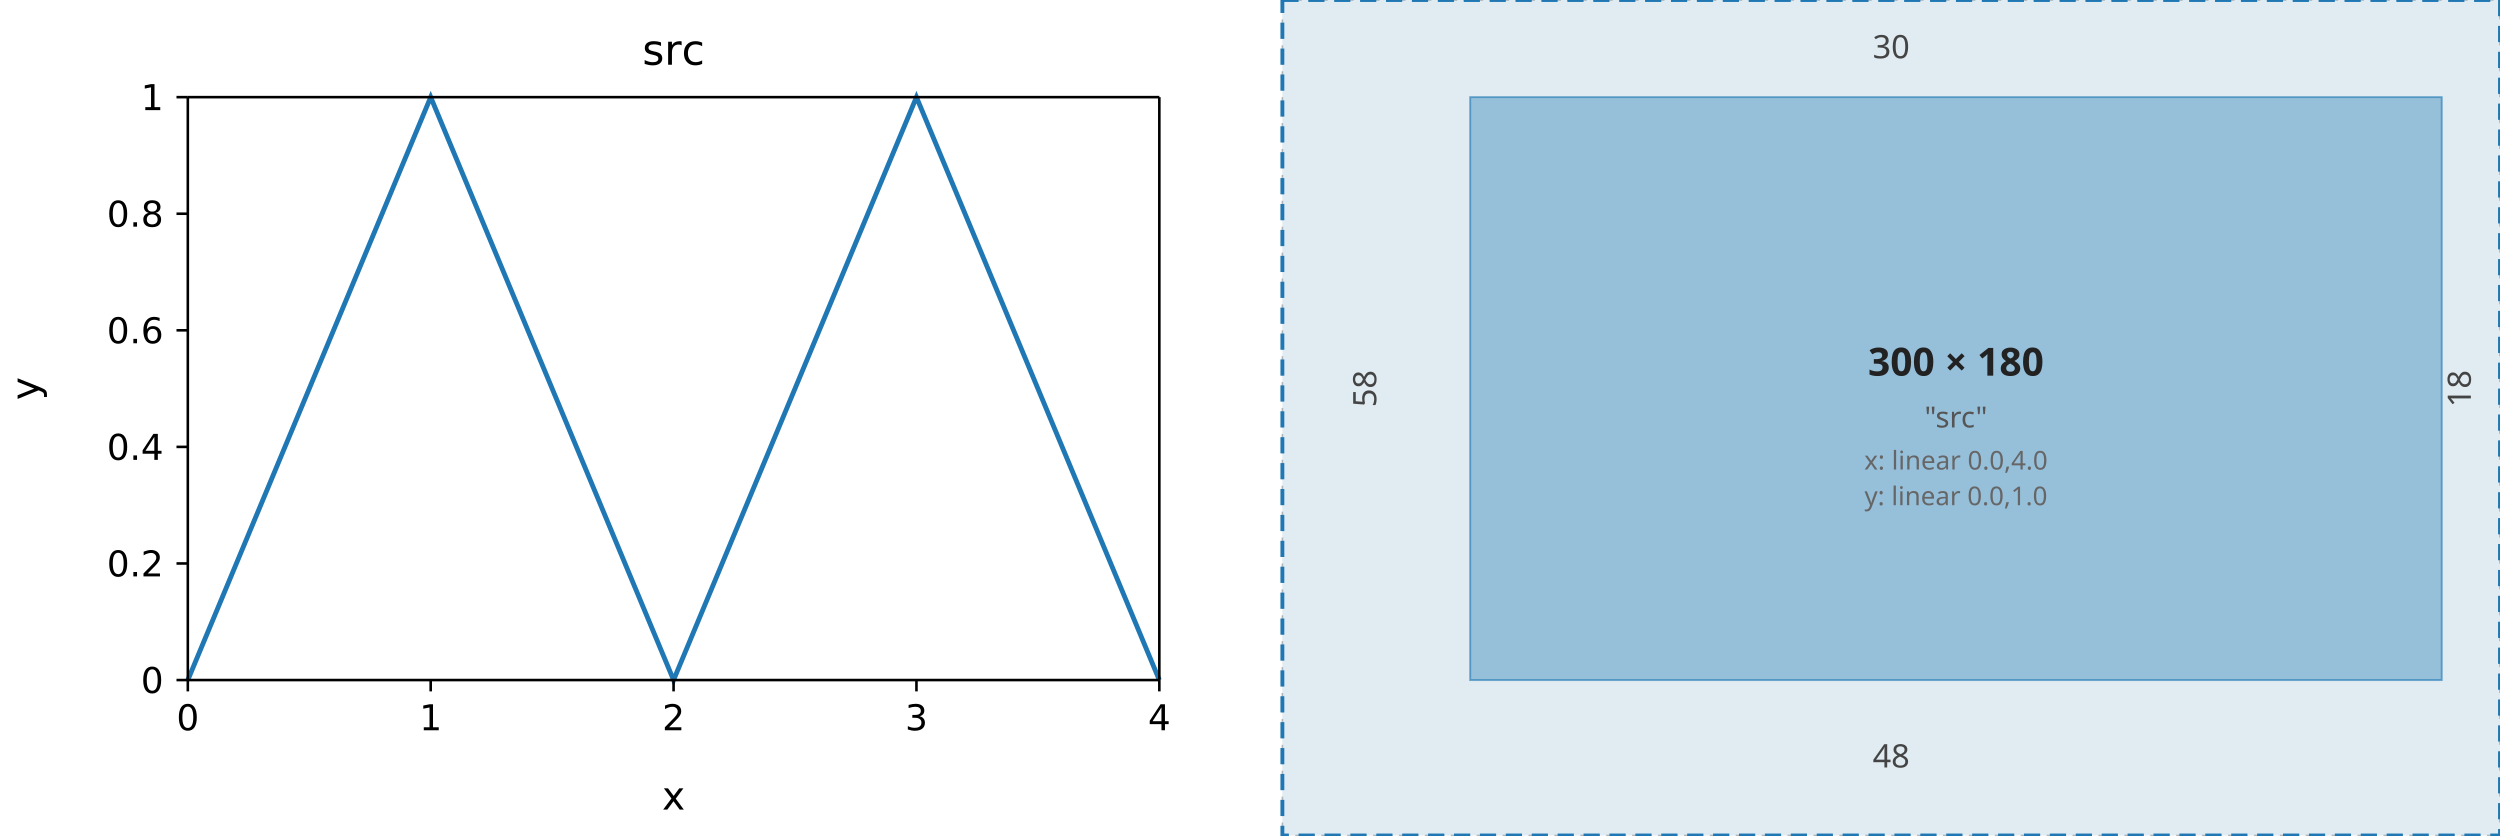
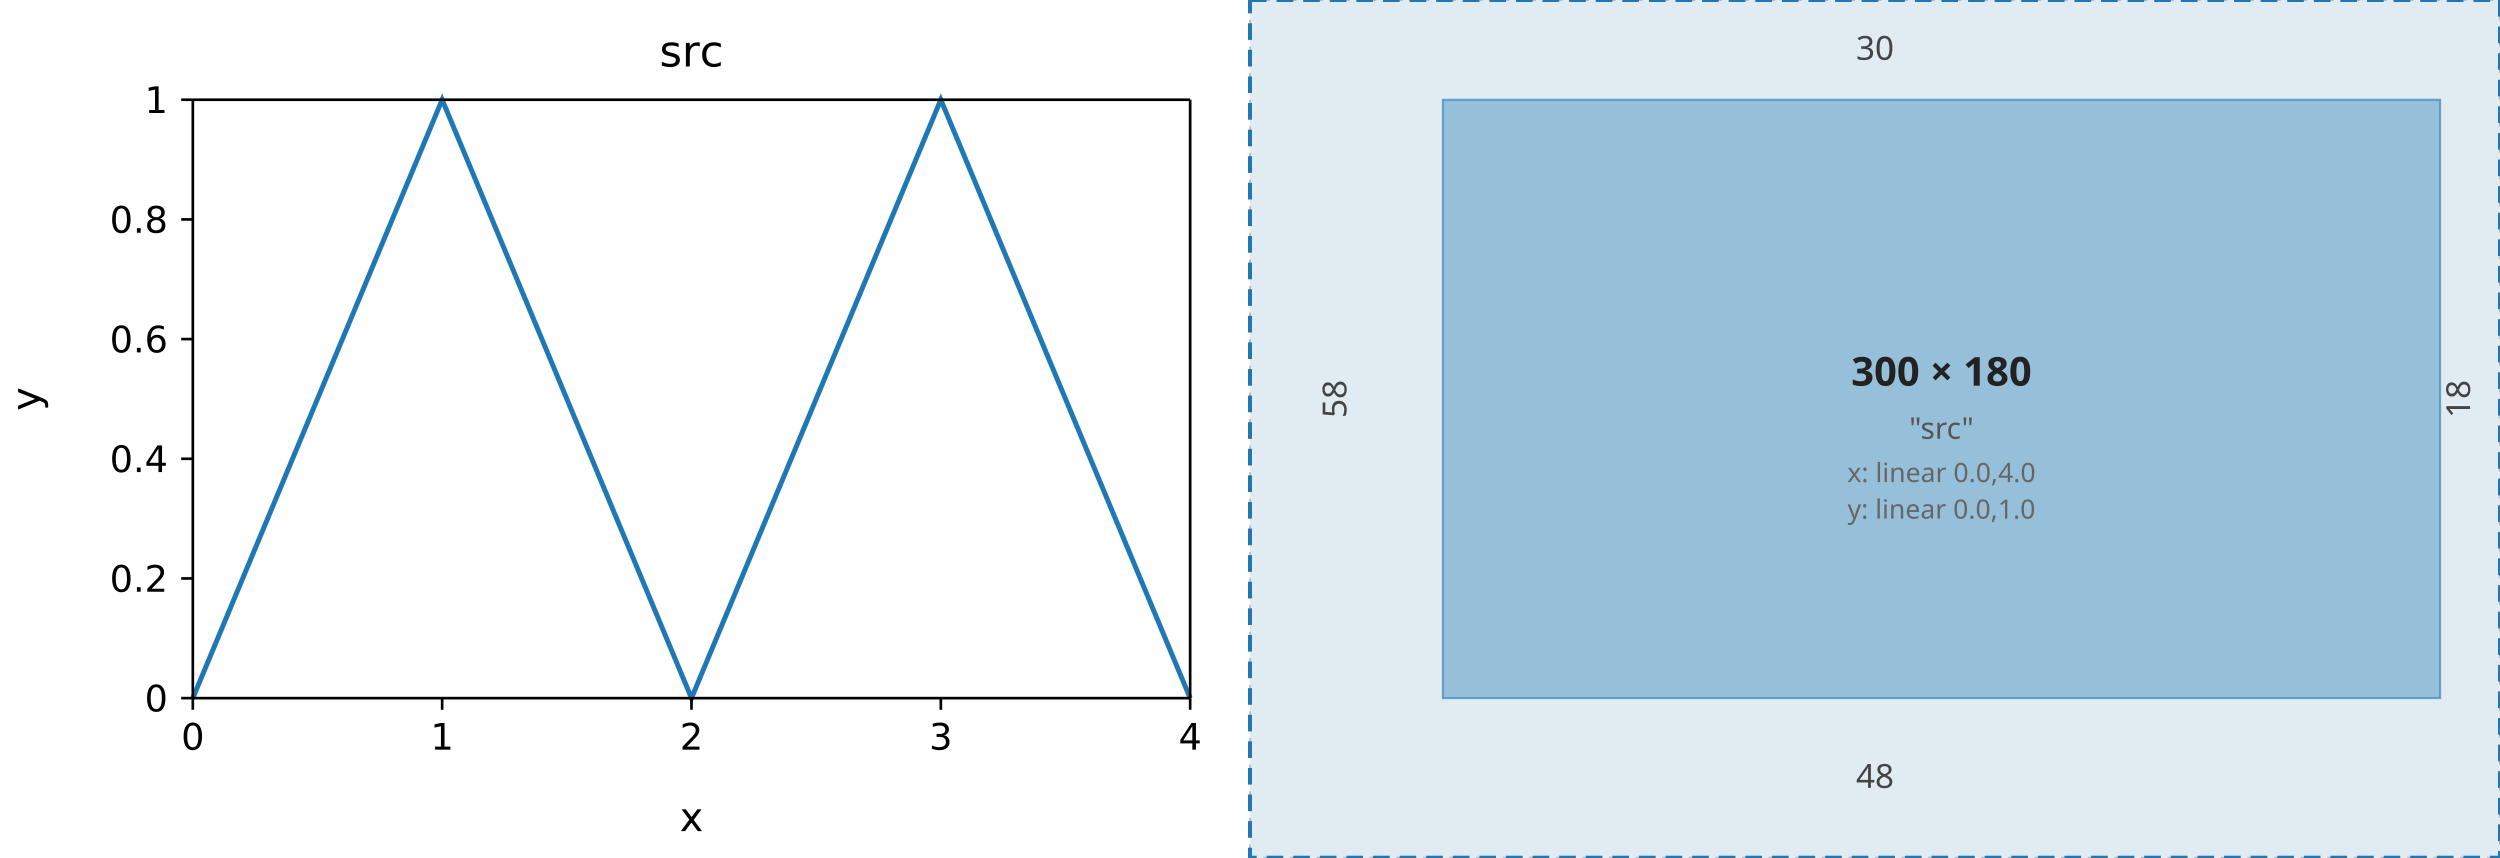
- <svg xmlns="http://www.w3.org/2000/svg" width="772" height="258" viewBox="0 0 772 258" font-family="DejaVu Sans, Bitstream Vera Sans, Verdana, Arial, sans-serif" font-size="11" style="background:#fff" data-plotlet-version="0.4.0" data-plotlet-schema="2" data-plotlet-kind="layout">
+ <svg xmlns="http://www.w3.org/2000/svg" width="752" height="258" viewBox="0 0 752 258" font-family="DejaVu Sans, Bitstream Vera Sans, Verdana, Arial, sans-serif" font-size="11" style="background:#fff" data-plotlet-version="0.4.0" data-plotlet-schema="2" data-plotlet-kind="layout">
  <g transform="translate(58.00,30.00)" data-plotlet-kind="panel" data-plotlet-title="src" data-plotlet-xlabel="x" data-plotlet-ylabel="y" data-plotlet-xscale="linear" data-plotlet-yscale="linear" data-plotlet-xlim="0.0,4.0" data-plotlet-ylim="0.0,1.0" data-plotlet-panel-bbox="0,0,376,258" data-plotlet-data-area="58,30,300,180">
    <g class="plotlet-artist" data-plotlet-type="line" data-plotlet-index="0" data-plotlet-color="#1f77b4" data-plotlet-n="5" data-plotlet-x-min="0" data-plotlet-x-max="4" data-plotlet-y-min="0" data-plotlet-y-max="1">
      <path d="M0.00,180.00L75.00,0.00L150.00,180.00L225.00,0.00L300.00,180.00" fill="none" stroke="#1f77b4" stroke-width="1.5" />
    </g>
    <line x1="0" y1="0" x2="300.0" y2="0" stroke="#000000" stroke-width="0.8" />
    <line x1="0" y1="180" x2="300.0" y2="180" stroke="#000000" stroke-width="0.8" />
    <line x1="0" y1="0" x2="0" y2="180" stroke="#000000" stroke-width="0.8" />
    <line x1="300.0" y1="0" x2="300.0" y2="180" stroke="#000000" stroke-width="0.8" />
    <line x1="0.00" x2="0.00" y1="180" y2="183.5" stroke="#000000" stroke-width="0.8" />
    <path d="M-0.003 188.195Q-0.841 188.195 -1.262 189.02Q-1.684 189.844 -1.684 191.499Q-1.684 193.147 -1.262 193.972Q-0.841 194.796 -0.003 194.796Q0.841 194.796 1.262 193.972Q1.684 193.147 1.684 191.499Q1.684 189.844 1.262 189.02Q0.841 188.195 -0.003 188.195ZM-0.003 187.336Q1.345 187.336 2.057 188.402Q2.769 189.468 2.769 191.499Q2.769 193.523 2.057 194.59Q1.345 195.656 -0.003 195.656Q-1.351 195.656 -2.062 194.59Q-2.774 193.523 -2.774 191.499Q-2.774 189.468 -2.062 188.402Q-1.351 187.336 -0.003 187.336Z" fill="#000" />
    <line x1="75.00" x2="75.00" y1="180" y2="183.5" stroke="#000000" stroke-width="0.8" />
    <path d="M72.865 194.587H74.637V188.469L72.709 188.856V187.868L74.627 187.481H75.712V194.587H77.484V195.5H72.865Z" fill="#000" />
    <line x1="150.00" x2="150.00" y1="180" y2="183.5" stroke="#000000" stroke-width="0.8" />
    <path d="M148.612 194.587H152.398V195.5H147.306V194.587Q147.924 193.948 148.99 192.871Q150.056 191.794 150.33 191.482Q150.851 190.897 151.058 190.491Q151.265 190.086 151.265 189.694Q151.265 189.055 150.816 188.652Q150.368 188.249 149.648 188.249Q149.138 188.249 148.571 188.426Q148.005 188.604 147.36 188.963V187.868Q148.015 187.604 148.585 187.47Q149.154 187.336 149.627 187.336Q150.873 187.336 151.614 187.959Q152.355 188.582 152.355 189.624Q152.355 190.118 152.17 190.561Q151.985 191.004 151.496 191.606Q151.362 191.762 150.642 192.506Q149.922 193.25 148.612 194.587Z" fill="#000" />
    <line x1="225.00" x2="225.00" y1="180" y2="183.5" stroke="#000000" stroke-width="0.8" />
    <path d="M225.964 191.176Q226.743 191.343 227.181 191.869Q227.618 192.396 227.618 193.169Q227.618 194.356 226.802 195.006Q225.986 195.656 224.482 195.656Q223.977 195.656 223.442 195.556Q222.908 195.457 222.339 195.258V194.211Q222.79 194.474 223.327 194.608Q223.864 194.743 224.449 194.743Q225.47 194.743 226.004 194.34Q226.539 193.937 226.539 193.169Q226.539 192.46 226.042 192.06Q225.545 191.66 224.659 191.66H223.724V190.768H224.702Q225.502 190.768 225.927 190.448Q226.351 190.129 226.351 189.527Q226.351 188.91 225.913 188.579Q225.475 188.249 224.659 188.249Q224.213 188.249 223.703 188.346Q223.193 188.442 222.58 188.646V187.68Q223.198 187.508 223.738 187.422Q224.278 187.336 224.756 187.336Q225.991 187.336 226.711 187.897Q227.43 188.458 227.43 189.415Q227.43 190.081 227.049 190.54Q226.668 190.999 225.964 191.176Z" fill="#000" />
    <line x1="300.00" x2="300.00" y1="180" y2="183.5" stroke="#000000" stroke-width="0.8" />
    <path d="M300.658 188.426 297.919 192.707H300.658ZM300.373 187.481H301.738V192.707H302.882V193.609H301.738V195.5H300.658V193.609H297.038V192.562Z" fill="#000" />
    <line x1="0" x2="-3.5" y1="180.00" y2="180.00" stroke="#000000" stroke-width="0.8" />
    <path d="M-11.002 176.695Q-11.84 176.695 -12.261 177.52Q-12.683 178.344 -12.683 179.999Q-12.683 181.647 -12.261 182.472Q-11.84 183.296 -11.002 183.296Q-10.159 183.296 -9.737 182.472Q-9.315 181.647 -9.315 179.999Q-9.315 178.344 -9.737 177.52Q-10.159 176.695 -11.002 176.695ZM-11.002 175.836Q-9.654 175.836 -8.942 176.902Q-8.23 177.968 -8.23 179.999Q-8.23 182.023 -8.942 183.09Q-9.654 184.156 -11.002 184.156Q-12.35 184.156 -13.062 183.09Q-13.773 182.023 -13.773 179.999Q-13.773 177.968 -13.062 176.902Q-12.35 175.836 -11.002 175.836Z" fill="#000" />
    <line x1="0" x2="-3.5" y1="144.00" y2="144.00" stroke="#000000" stroke-width="0.8" />
    <path d="M-21.497 140.695Q-22.335 140.695 -22.757 141.52Q-23.178 142.344 -23.178 143.999Q-23.178 145.647 -22.757 146.472Q-22.335 147.296 -21.497 147.296Q-20.654 147.296 -20.232 146.472Q-19.811 145.647 -19.811 143.999Q-19.811 142.344 -20.232 141.52Q-20.654 140.695 -21.497 140.695ZM-21.497 139.836Q-20.149 139.836 -19.437 140.902Q-18.726 141.968 -18.726 143.999Q-18.726 146.023 -19.437 147.09Q-20.149 148.156 -21.497 148.156Q-22.845 148.156 -23.557 147.09Q-24.269 146.023 -24.269 143.999Q-24.269 141.968 -23.557 140.902Q-22.845 139.836 -21.497 139.836ZM-16.819 146.636H-15.686V148.0H-16.819ZM-12.388 147.087H-8.601V148.0H-13.693V147.087Q-13.075 146.448 -12.009 145.371Q-10.943 144.294 -10.669 143.982Q-10.148 143.397 -9.941 142.991Q-9.734 142.586 -9.734 142.194Q-9.734 141.555 -10.183 141.152Q-10.631 140.749 -11.351 140.749Q-11.861 140.749 -12.428 140.926Q-12.995 141.104 -13.639 141.463V140.368Q-12.984 140.104 -12.415 139.97Q-11.845 139.836 -11.373 139.836Q-10.126 139.836 -9.385 140.459Q-8.644 141.082 -8.644 142.124Q-8.644 142.618 -8.829 143.061Q-9.015 143.504 -9.503 144.106Q-9.638 144.262 -10.357 145.006Q-11.077 145.75 -12.388 147.087Z" fill="#000" />
    <line x1="0" x2="-3.5" y1="108.00" y2="108.00" stroke="#000000" stroke-width="0.8" />
    <path d="M-21.497 104.695Q-22.335 104.695 -22.757 105.52Q-23.178 106.344 -23.178 107.999Q-23.178 109.647 -22.757 110.472Q-22.335 111.296 -21.497 111.296Q-20.654 111.296 -20.232 110.472Q-19.811 109.647 -19.811 107.999Q-19.811 106.344 -20.232 105.52Q-20.654 104.695 -21.497 104.695ZM-21.497 103.836Q-20.149 103.836 -19.437 104.902Q-18.726 105.968 -18.726 107.999Q-18.726 110.023 -19.437 111.09Q-20.149 112.156 -21.497 112.156Q-22.845 112.156 -23.557 111.09Q-24.269 110.023 -24.269 107.999Q-24.269 105.968 -23.557 104.902Q-22.845 103.836 -21.497 103.836ZM-16.819 110.636H-15.686V112.0H-16.819ZM-10.341 104.926 -13.081 109.207H-10.341ZM-10.626 103.981H-9.262V109.207H-8.118V110.109H-9.262V112.0H-10.341V110.109H-13.961V109.062Z" fill="#000" />
    <line x1="0" x2="-3.5" y1="72.00" y2="72.00" stroke="#000000" stroke-width="0.8" />
    <path d="M-21.497 68.695Q-22.335 68.695 -22.757 69.52Q-23.178 70.344 -23.178 71.999Q-23.178 73.647 -22.757 74.472Q-22.335 75.296 -21.497 75.296Q-20.654 75.296 -20.232 74.472Q-19.811 73.647 -19.811 71.999Q-19.811 70.344 -20.232 69.52Q-20.654 68.695 -21.497 68.695ZM-21.497 67.836Q-20.149 67.836 -19.437 68.902Q-18.726 69.968 -18.726 71.999Q-18.726 74.023 -19.437 75.09Q-20.149 76.156 -21.497 76.156Q-22.845 76.156 -23.557 75.09Q-24.269 74.023 -24.269 71.999Q-24.269 69.968 -23.557 68.902Q-22.845 67.836 -21.497 67.836ZM-16.819 74.636H-15.686V76.0H-16.819ZM-10.868 71.558Q-11.598 71.558 -12.025 72.058Q-12.452 72.557 -12.452 73.427Q-12.452 74.292 -12.025 74.794Q-11.598 75.296 -10.868 75.296Q-10.137 75.296 -9.71 74.794Q-9.283 74.292 -9.283 73.427Q-9.283 72.557 -9.71 72.058Q-10.137 71.558 -10.868 71.558ZM-8.714 68.158V69.146Q-9.122 68.953 -9.538 68.851Q-9.955 68.749 -10.363 68.749Q-11.437 68.749 -12.004 69.474Q-12.57 70.199 -12.651 71.666Q-12.334 71.198 -11.856 70.948Q-11.378 70.699 -10.803 70.699Q-9.595 70.699 -8.894 71.432Q-8.193 72.165 -8.193 73.427Q-8.193 74.663 -8.923 75.409Q-9.654 76.156 -10.868 76.156Q-12.259 76.156 -12.995 75.09Q-13.73 74.023 -13.73 71.999Q-13.73 70.097 -12.828 68.967Q-11.926 67.836 -10.406 67.836Q-9.998 67.836 -9.581 67.917Q-9.165 67.997 -8.714 68.158Z" fill="#000" />
    <line x1="0" x2="-3.5" y1="36.00" y2="36.00" stroke="#000000" stroke-width="0.8" />
    <path d="M-21.497 32.695Q-22.335 32.695 -22.757 33.52Q-23.178 34.344 -23.178 35.999Q-23.178 37.647 -22.757 38.472Q-22.335 39.296 -21.497 39.296Q-20.654 39.296 -20.232 38.472Q-19.811 37.647 -19.811 35.999Q-19.811 34.344 -20.232 33.52Q-20.654 32.695 -21.497 32.695ZM-21.497 31.836Q-20.149 31.836 -19.437 32.902Q-18.726 33.968 -18.726 35.999Q-18.726 38.023 -19.437 39.09Q-20.149 40.156 -21.497 40.156Q-22.845 40.156 -23.557 39.09Q-24.269 38.023 -24.269 35.999Q-24.269 33.968 -23.557 32.902Q-22.845 31.836 -21.497 31.836ZM-16.819 38.636H-15.686V40.0H-16.819ZM-11.002 36.192Q-11.775 36.192 -12.219 36.605Q-12.662 37.019 -12.662 37.744Q-12.662 38.469 -12.219 38.883Q-11.775 39.296 -11.002 39.296Q-10.229 39.296 -9.783 38.88Q-9.337 38.464 -9.337 37.744Q-9.337 37.019 -9.78 36.605Q-10.223 36.192 -11.002 36.192ZM-12.087 35.73Q-12.785 35.558 -13.175 35.08Q-13.564 34.602 -13.564 33.915Q-13.564 32.953 -12.879 32.395Q-12.194 31.836 -11.002 31.836Q-9.804 31.836 -9.122 32.395Q-8.44 32.953 -8.44 33.915Q-8.44 34.602 -8.829 35.08Q-9.219 35.558 -9.912 35.73Q-9.127 35.913 -8.69 36.444Q-8.252 36.976 -8.252 37.744Q-8.252 38.91 -8.964 39.533Q-9.675 40.156 -11.002 40.156Q-12.329 40.156 -13.04 39.533Q-13.752 38.91 -13.752 37.744Q-13.752 36.976 -13.312 36.444Q-12.871 35.913 -12.087 35.73ZM-12.484 34.017Q-12.484 34.64 -12.095 34.989Q-11.706 35.338 -11.002 35.338Q-10.304 35.338 -9.909 34.989Q-9.514 34.64 -9.514 34.017Q-9.514 33.394 -9.909 33.044Q-10.304 32.695 -11.002 32.695Q-11.706 32.695 -12.095 33.044Q-12.484 33.394 -12.484 34.017Z" fill="#000" />
    <line x1="0" x2="-3.5" y1="0.00" y2="0.00" stroke="#000000" stroke-width="0.8" />
    <path d="M-13.134 3.087H-11.362V-3.031L-13.29 -2.644V-3.632L-11.373 -4.019H-10.288V3.087H-8.515V4.0H-13.134Z" fill="#000" />
    <path d="M153.035 213.438 150.662 216.631 153.158 220.0H151.887L149.977 217.422L148.066 220.0H146.795L149.344 216.566L147.012 213.438H148.283L150.023 215.775L151.764 213.438Z" fill="#000" />
    <g transform="translate(-46,90.0) rotate(-90)">
      <path d="M0.311 0.609Q-0.146 1.781 -0.58 2.139Q-1.014 2.496 -1.74 2.496H-2.602V1.594H-1.969Q-1.523 1.594 -1.277 1.383Q-1.031 1.172 -0.732 0.387L-0.539 -0.105L-3.193 -6.562H-2.051L0.0 -1.43L2.051 -6.562H3.193Z" fill="#000" />
    </g>
    <path d="M146.125 -16.9V-15.795Q145.63 -16.049 145.096 -16.176Q144.563 -16.303 143.992 -16.303Q143.122 -16.303 142.688 -16.037Q142.253 -15.77 142.253 -15.237Q142.253 -14.831 142.564 -14.599Q142.875 -14.367 143.814 -14.158L144.214 -14.069Q145.458 -13.802 145.982 -13.317Q146.506 -12.831 146.506 -11.961Q146.506 -10.971 145.722 -10.394Q144.938 -9.816 143.567 -9.816Q142.995 -9.816 142.376 -9.927Q141.758 -10.038 141.072 -10.26V-11.466Q141.719 -11.13 142.348 -10.962Q142.976 -10.793 143.592 -10.793Q144.417 -10.793 144.862 -11.076Q145.306 -11.358 145.306 -11.873Q145.306 -12.349 144.985 -12.603Q144.665 -12.856 143.579 -13.091L143.173 -13.187Q142.088 -13.415 141.605 -13.888Q141.123 -14.361 141.123 -15.186Q141.123 -16.189 141.834 -16.735Q142.545 -17.281 143.852 -17.281Q144.5 -17.281 145.071 -17.186Q145.642 -17.09 146.125 -16.9ZM152.485 -16.018Q152.288 -16.132 152.057 -16.186Q151.825 -16.24 151.546 -16.24Q150.555 -16.24 150.025 -15.595Q149.495 -14.951 149.495 -13.745V-10.0H148.321V-17.109H149.495V-16.005Q149.864 -16.652 150.454 -16.967Q151.044 -17.281 151.888 -17.281Q152.009 -17.281 152.155 -17.265Q152.301 -17.249 152.479 -17.217ZM158.826 -16.836V-15.745Q158.331 -16.018 157.833 -16.154Q157.335 -16.291 156.827 -16.291Q155.691 -16.291 155.062 -15.57Q154.434 -14.85 154.434 -13.548Q154.434 -12.247 155.062 -11.527Q155.691 -10.806 156.827 -10.806Q157.335 -10.806 157.833 -10.943Q158.331 -11.079 158.826 -11.352V-10.273Q158.338 -10.044 157.814 -9.93Q157.29 -9.816 156.7 -9.816Q155.094 -9.816 154.148 -10.825Q153.202 -11.834 153.202 -13.548Q153.202 -15.288 154.158 -16.284Q155.113 -17.281 156.776 -17.281Q157.316 -17.281 157.83 -17.17Q158.344 -17.059 158.826 -16.836Z" fill="#000" />
  </g>
-   <g transform="translate(396.00,0.00)" data-plotlet-kind="diagram">
+   <g transform="translate(376.00,0.00)" data-plotlet-kind="diagram">
    <g font-family="sans-serif">
      <rect x="0" y="0" width="376" height="258" fill="#fafafa" />
      <defs>
        <pattern id="plotlet-gap-hatch" patternUnits="userSpaceOnUse" width="6" height="6" patternTransform="rotate(45)">
          <rect width="6" height="6" fill="#666" fill-opacity="0.06" />
          <line x1="0" y1="0" x2="0" y2="6" stroke="#666" stroke-opacity="0.45" stroke-width="1" />
        </pattern>
      </defs>
      <rect x="0" y="0" width="376" height="258" fill="none" stroke="#bbb" stroke-width="0.5" stroke-dasharray="2,2" />
      <rect x="0" y="0" width="376" height="258" fill="#1f77b4" fill-opacity="0.12" stroke="#1f77b4" stroke-width="1.2" stroke-dasharray="5,3" />
      <rect x="58" y="30" width="300" height="180" fill="#1f77b4" fill-opacity="0.38" stroke="#1f77b4" stroke-width="0.6" stroke-opacity="0.6" />
      <text x="188.0" y="18.0" text-anchor="middle" font-size="10" fill="#444">30</text>
      <text x="188.0" y="237.0" text-anchor="middle" font-size="10" fill="#444">48</text>
      <text x="29.0" y="120.0" text-anchor="middle" font-size="10" fill="#444" transform="rotate(-90 29.0 120.0)">58</text>
      <text x="367.0" y="120.0" text-anchor="middle" font-size="10" fill="#444" transform="rotate(-90 367.0 120.0)">18</text>
      <text x="208.0" y="116.0" text-anchor="middle" font-size="12" fill="#222" font-weight="bold">300 × 180</text>
      <text x="208.0" y="132.0" text-anchor="middle" font-size="9" fill="#555">"src"</text>
      <text x="208.0" y="145.0" text-anchor="middle" font-size="8" fill="#666">x: linear 0.0,4.0</text>
      <text x="208.0" y="156.0" text-anchor="middle" font-size="8" fill="#666">y: linear 0.0,1.0</text>
    </g>
  </g>
</svg>
